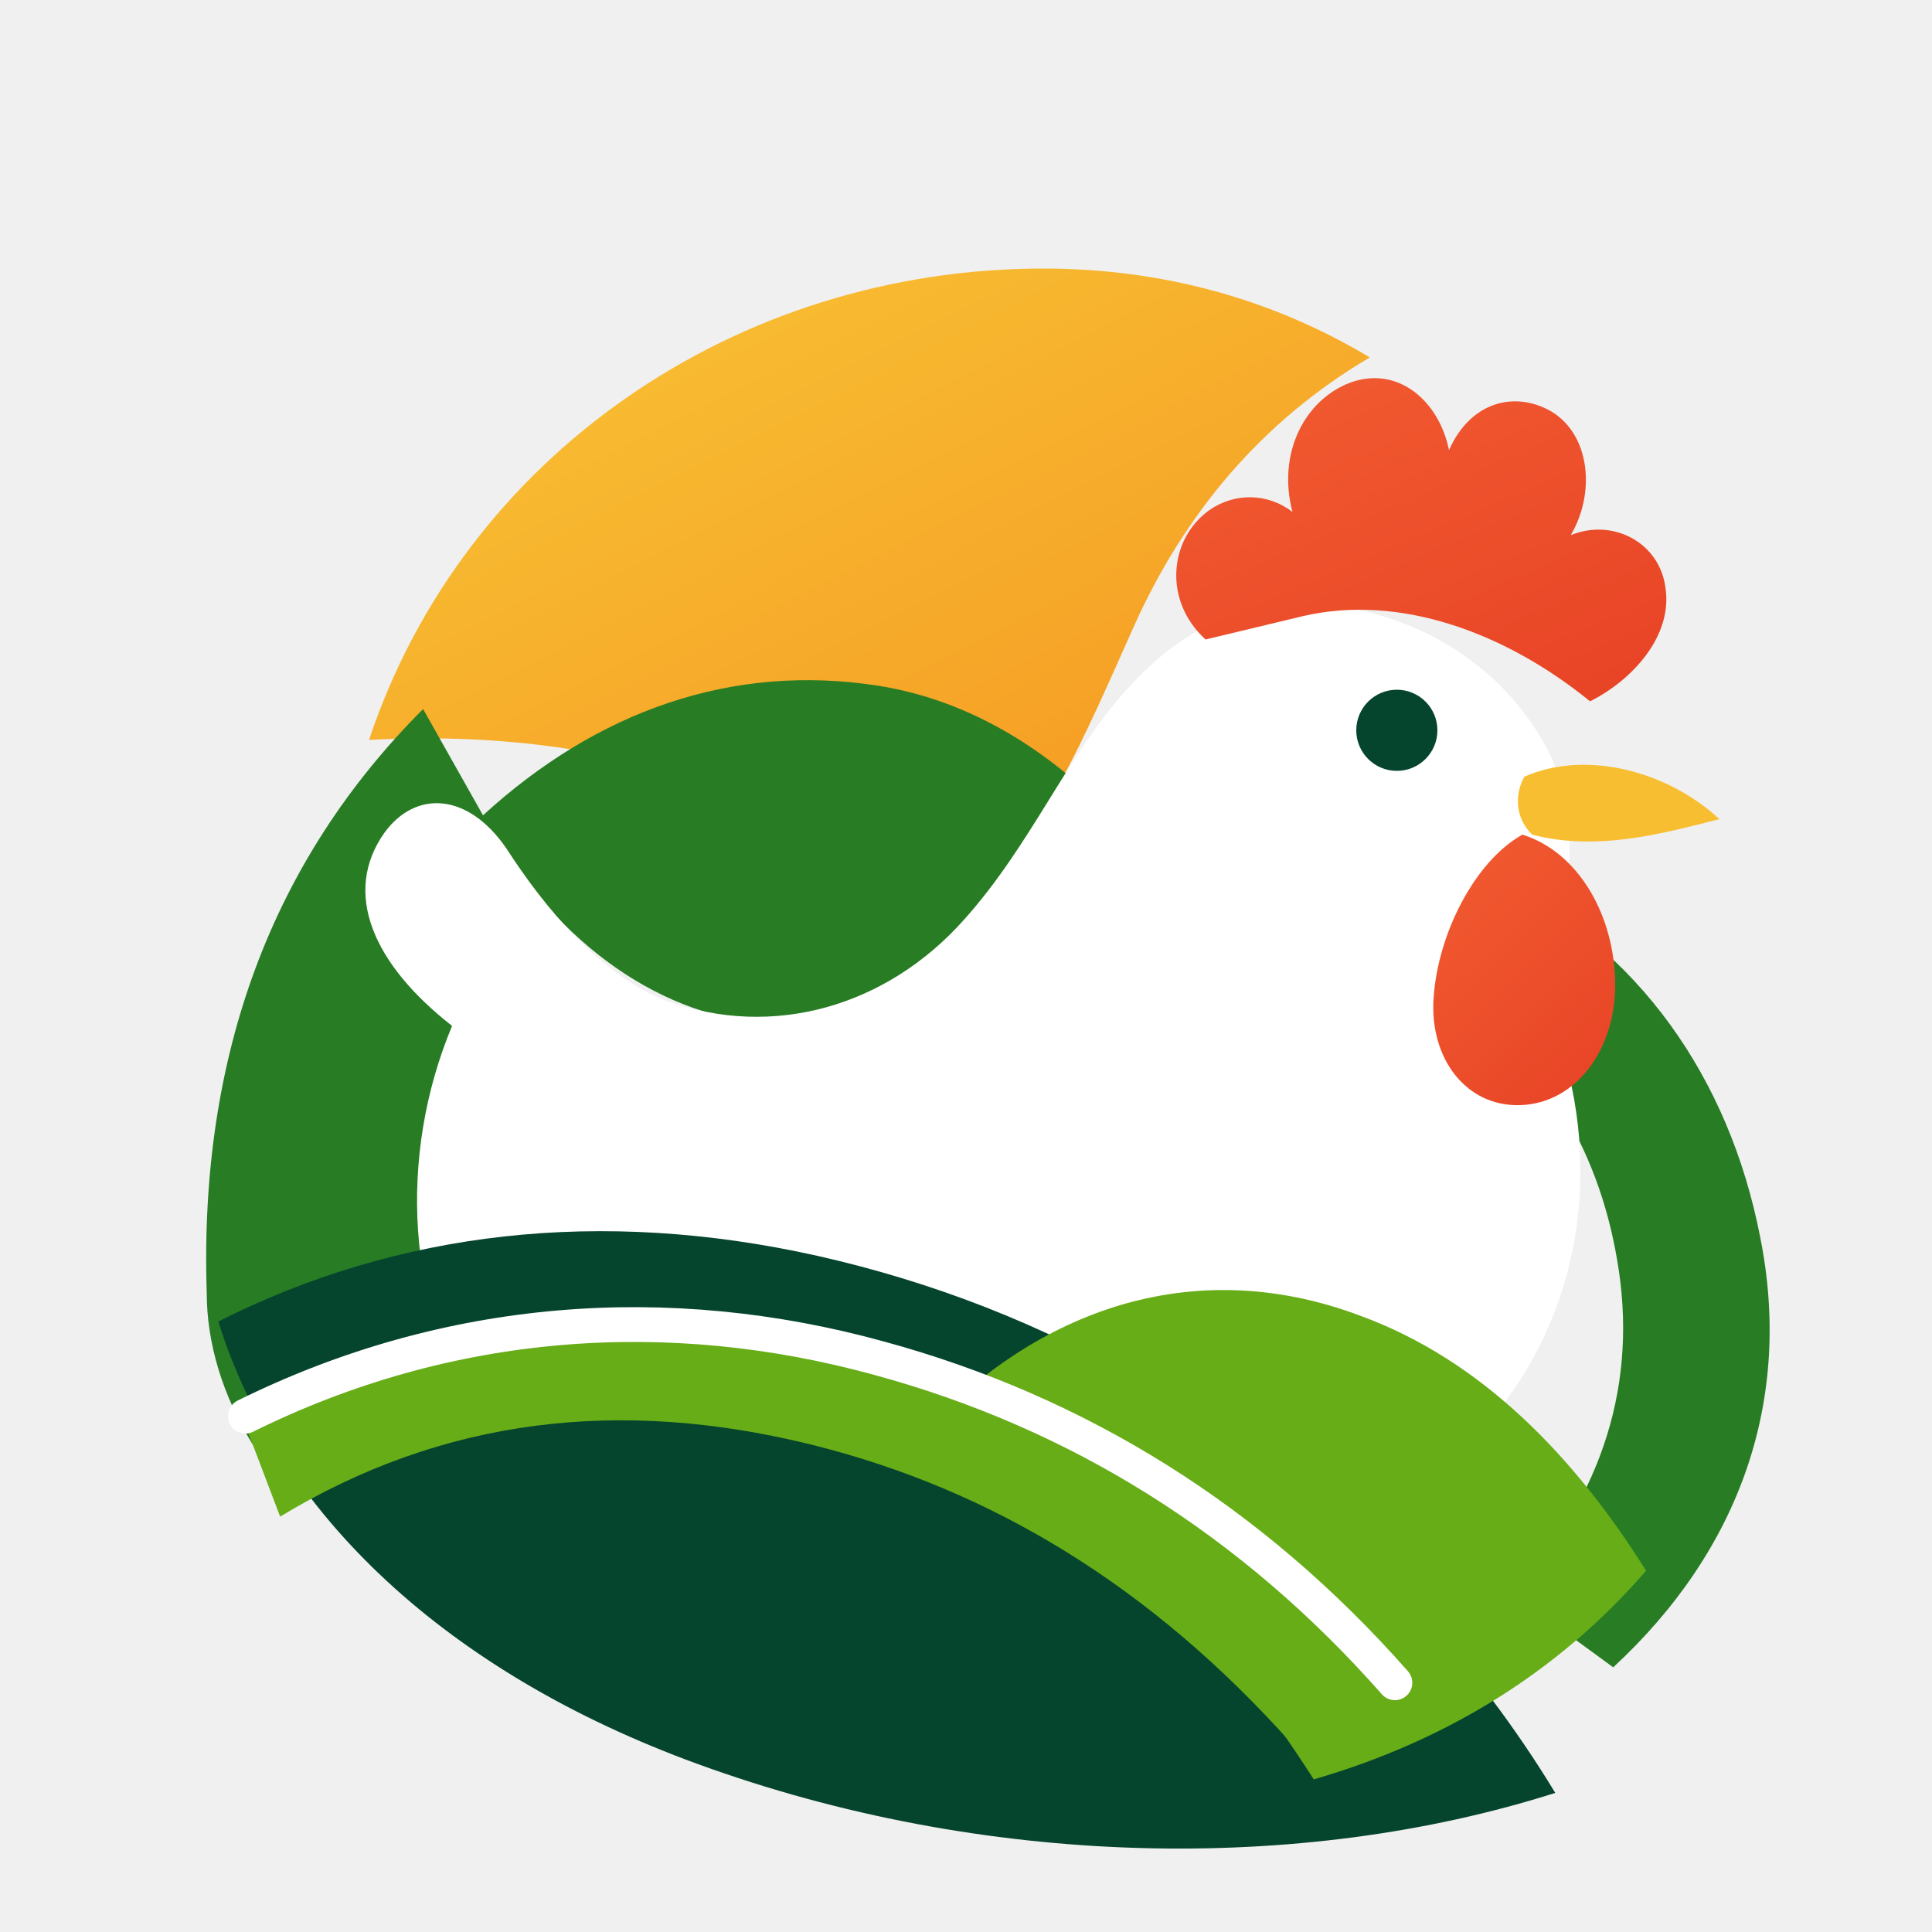
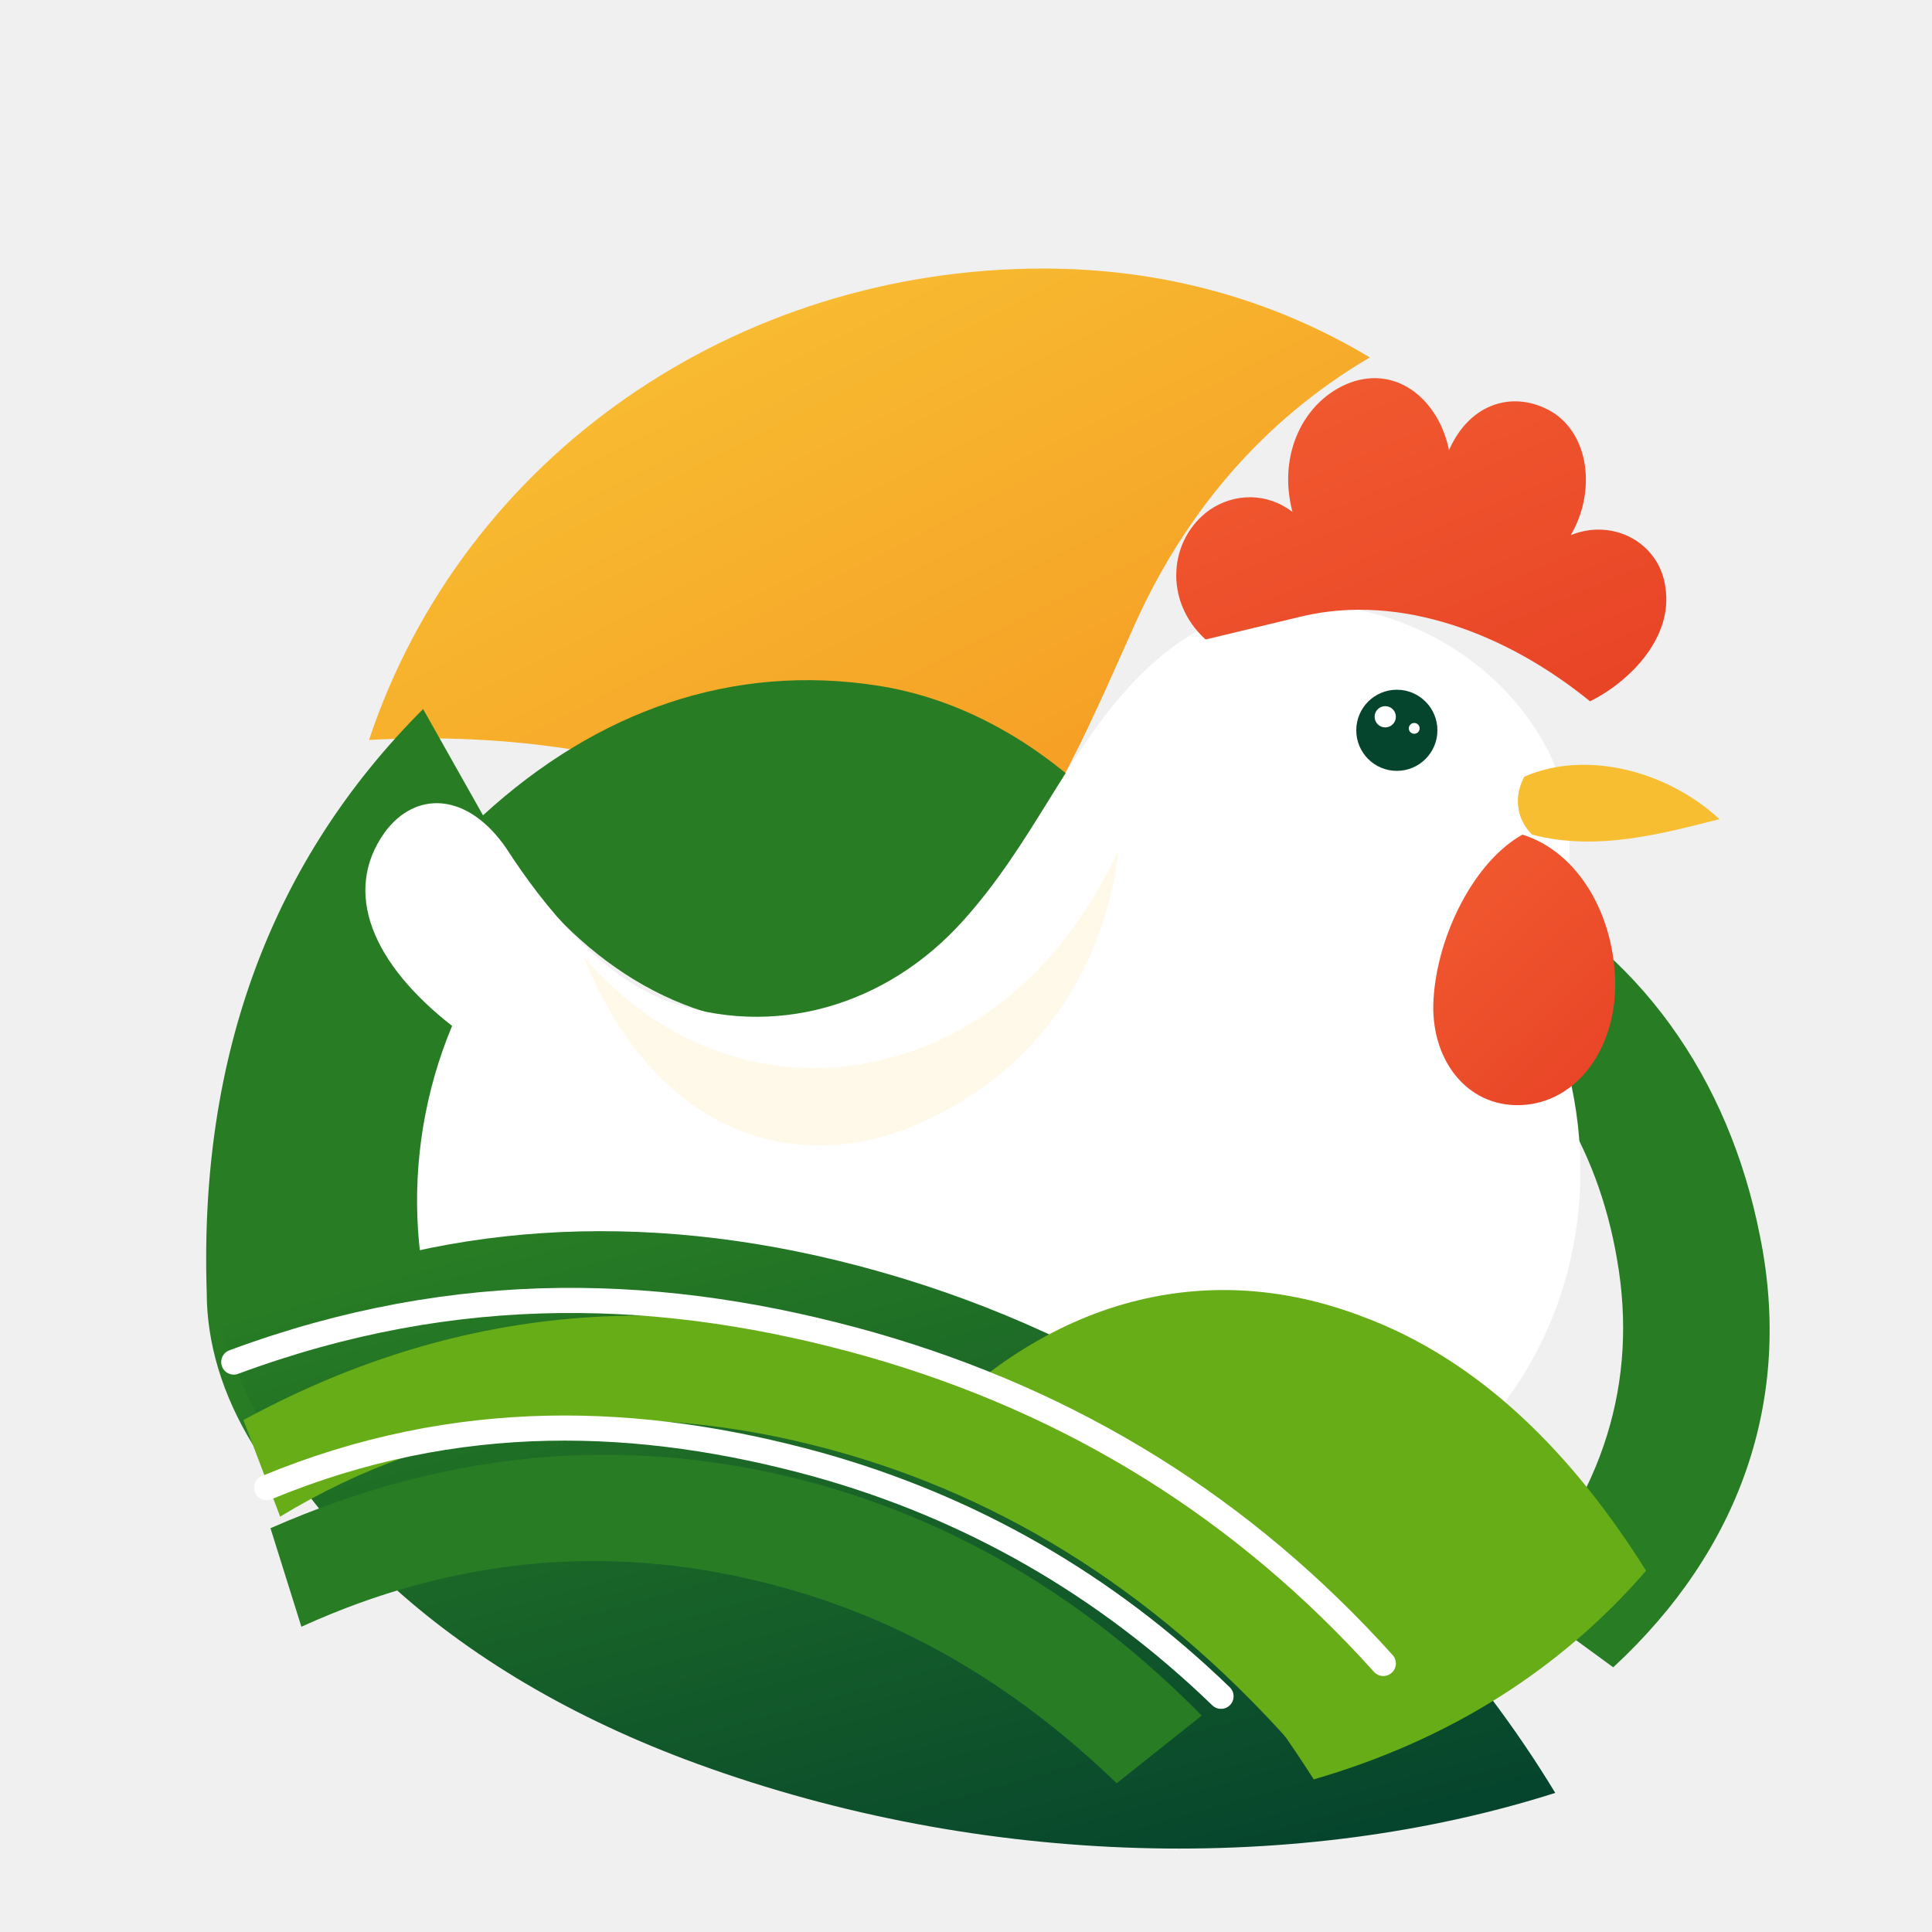
<svg xmlns="http://www.w3.org/2000/svg" viewBox="0 0 1000 1000" role="img" aria-labelledby="title desc">
  <defs>
    <linearGradient id="sun" x1=".18" y1=".12" x2=".78" y2=".9">
      <stop offset="0" stop-color="#F8BE32" />
      <stop offset="1" stop-color="#F59A23" />
    </linearGradient>
    <linearGradient id="comb" x1=".2" y1="0" x2=".85" y2="1">
      <stop offset="0" stop-color="#F15A30" />
      <stop offset="1" stop-color="#E84426" />
    </linearGradient>
+     <linearGradient id="land" x1=".2" y1="0" x2=".8" y2="1">
+       <stop offset="0" stop-color="#287D24" />
+       <stop offset="1" stop-color="#06452D" />
+     </linearGradient>
  </defs>
-   <g transform="translate(35 0)">
+   <g id="habfarms-mark" transform="translate(35 0)">
    <path fill="url(#sun)" d="M156 383C205 236 346 139 505 139c62 0 119 16 169 46-56 33-96 81-122 139-26 58-46 107-91 155-77-65-177-103-305-96Z" />
    <path fill="#287D24" d="M72 669c-4-123 34-224 112-302l31 55c59-54 129-79 205-67 50 8 95 37 131 79-36 48-82 81-139 93-62 13-119-8-164-58-25 48-34 101-28 155 5 45 21 86 47 124H96c-16-26-24-53-24-79Z" />
    <path fill="#287D24" d="M741 456c72 35 119 102 135 184 17 84-10 162-76 223l-52-38c47-51 65-110 54-173-10-59-40-107-89-142l28-54Z" />
    <path fill="#FFFFFF" d="M227 439c-20-29-47-30-63-8-22 31-6 68 35 100-28 67-24 146 15 207 47 74 143 114 263 110 124-4 224-55 275-134 39-61 40-138 10-200 16-42 23-89 4-126-21-40-61-67-107-74-46-7-81 10-110 42-32 35-50 81-85 120-40 45-99 62-154 42-34-13-63-48-83-79Z" />
+     <path fill="#FFF9EA" d="M267 495c45 53 111 71 173 48 48-18 82-56 104-103-8 68-48 117-102 141-67 30-139 4-175-86Z" />
    <path fill="url(#comb)" d="M589 331c-22-20-19-52 2-67 13-9 30-9 43 1-8-30 6-58 30-67 25-9 46 10 51 35 11-25 34-31 53-20 20 12 23 42 10 64 22-9 46 4 49 27 4 25-17 48-39 59-43-35-98-56-149-44Z" />
    <path fill="#F8BE32" d="M754 402c32-14 74-3 101 22-28 7-63 17-97 8-9-9-9-21-4-30Z" />
    <path fill="url(#comb)" d="M753 432c29 9 48 42 48 78 0 33-20 61-49 62-28 1-47-24-45-55 2-33 21-71 46-85Z" />
    <circle cx="688" cy="378" r="21" fill="#06452D" />
-     <path fill="#06452D" d="M78 684c93-47 198-59 310-34 120 27 225 88 309 181 29 32 53 64 73 97-132 42-296 39-444-15C197 866 109 784 78 684Z" />
+     <circle cx="682" cy="371" r="5.5" fill="#FFFFFF" />
+     <circle cx="697" cy="377" r="2.8" fill="#FFFFFF" />
+     <path fill="url(#land)" d="M78 684c93-47 198-59 310-34 120 27 225 88 309 181 29 32 53 64 73 97-132 42-296 39-444-15C197 866 109 784 78 684Z" />
    <path fill="#67AD18" d="M451 733c63-62 141-81 218-52 63 23 111 73 148 132-45 52-103 88-172 108-48-75-109-141-194-188Z" />
    <path fill="#67AD18" d="M91 735c105-57 211-67 321-39 105 27 193 83 266 169l-44 38c-73-82-156-132-248-155-100-25-192-14-276 37l-19-50Z" />
-     <path d="M92 733c105-52 219-60 328-30 103 28 193 84 267 168" fill="none" stroke="#FFFFFF" stroke-linecap="round" stroke-width="18" />
+     <path fill="#287D24" d="M105 791c91-40 181-48 271-26 81 20 151 62 211 123l-44 35c-54-52-114-87-183-104-80-20-160-13-239 23l-16-51Z" />
+     <path d="M86 705c116-43 224-39 330-9 105 30 193 85 265 165M103 770c99-41 194-37 285-12 79 22 149 62 209 120" fill="none" stroke="#FFFFFF" stroke-linecap="round" stroke-width="13" />
  </g>
</svg>
